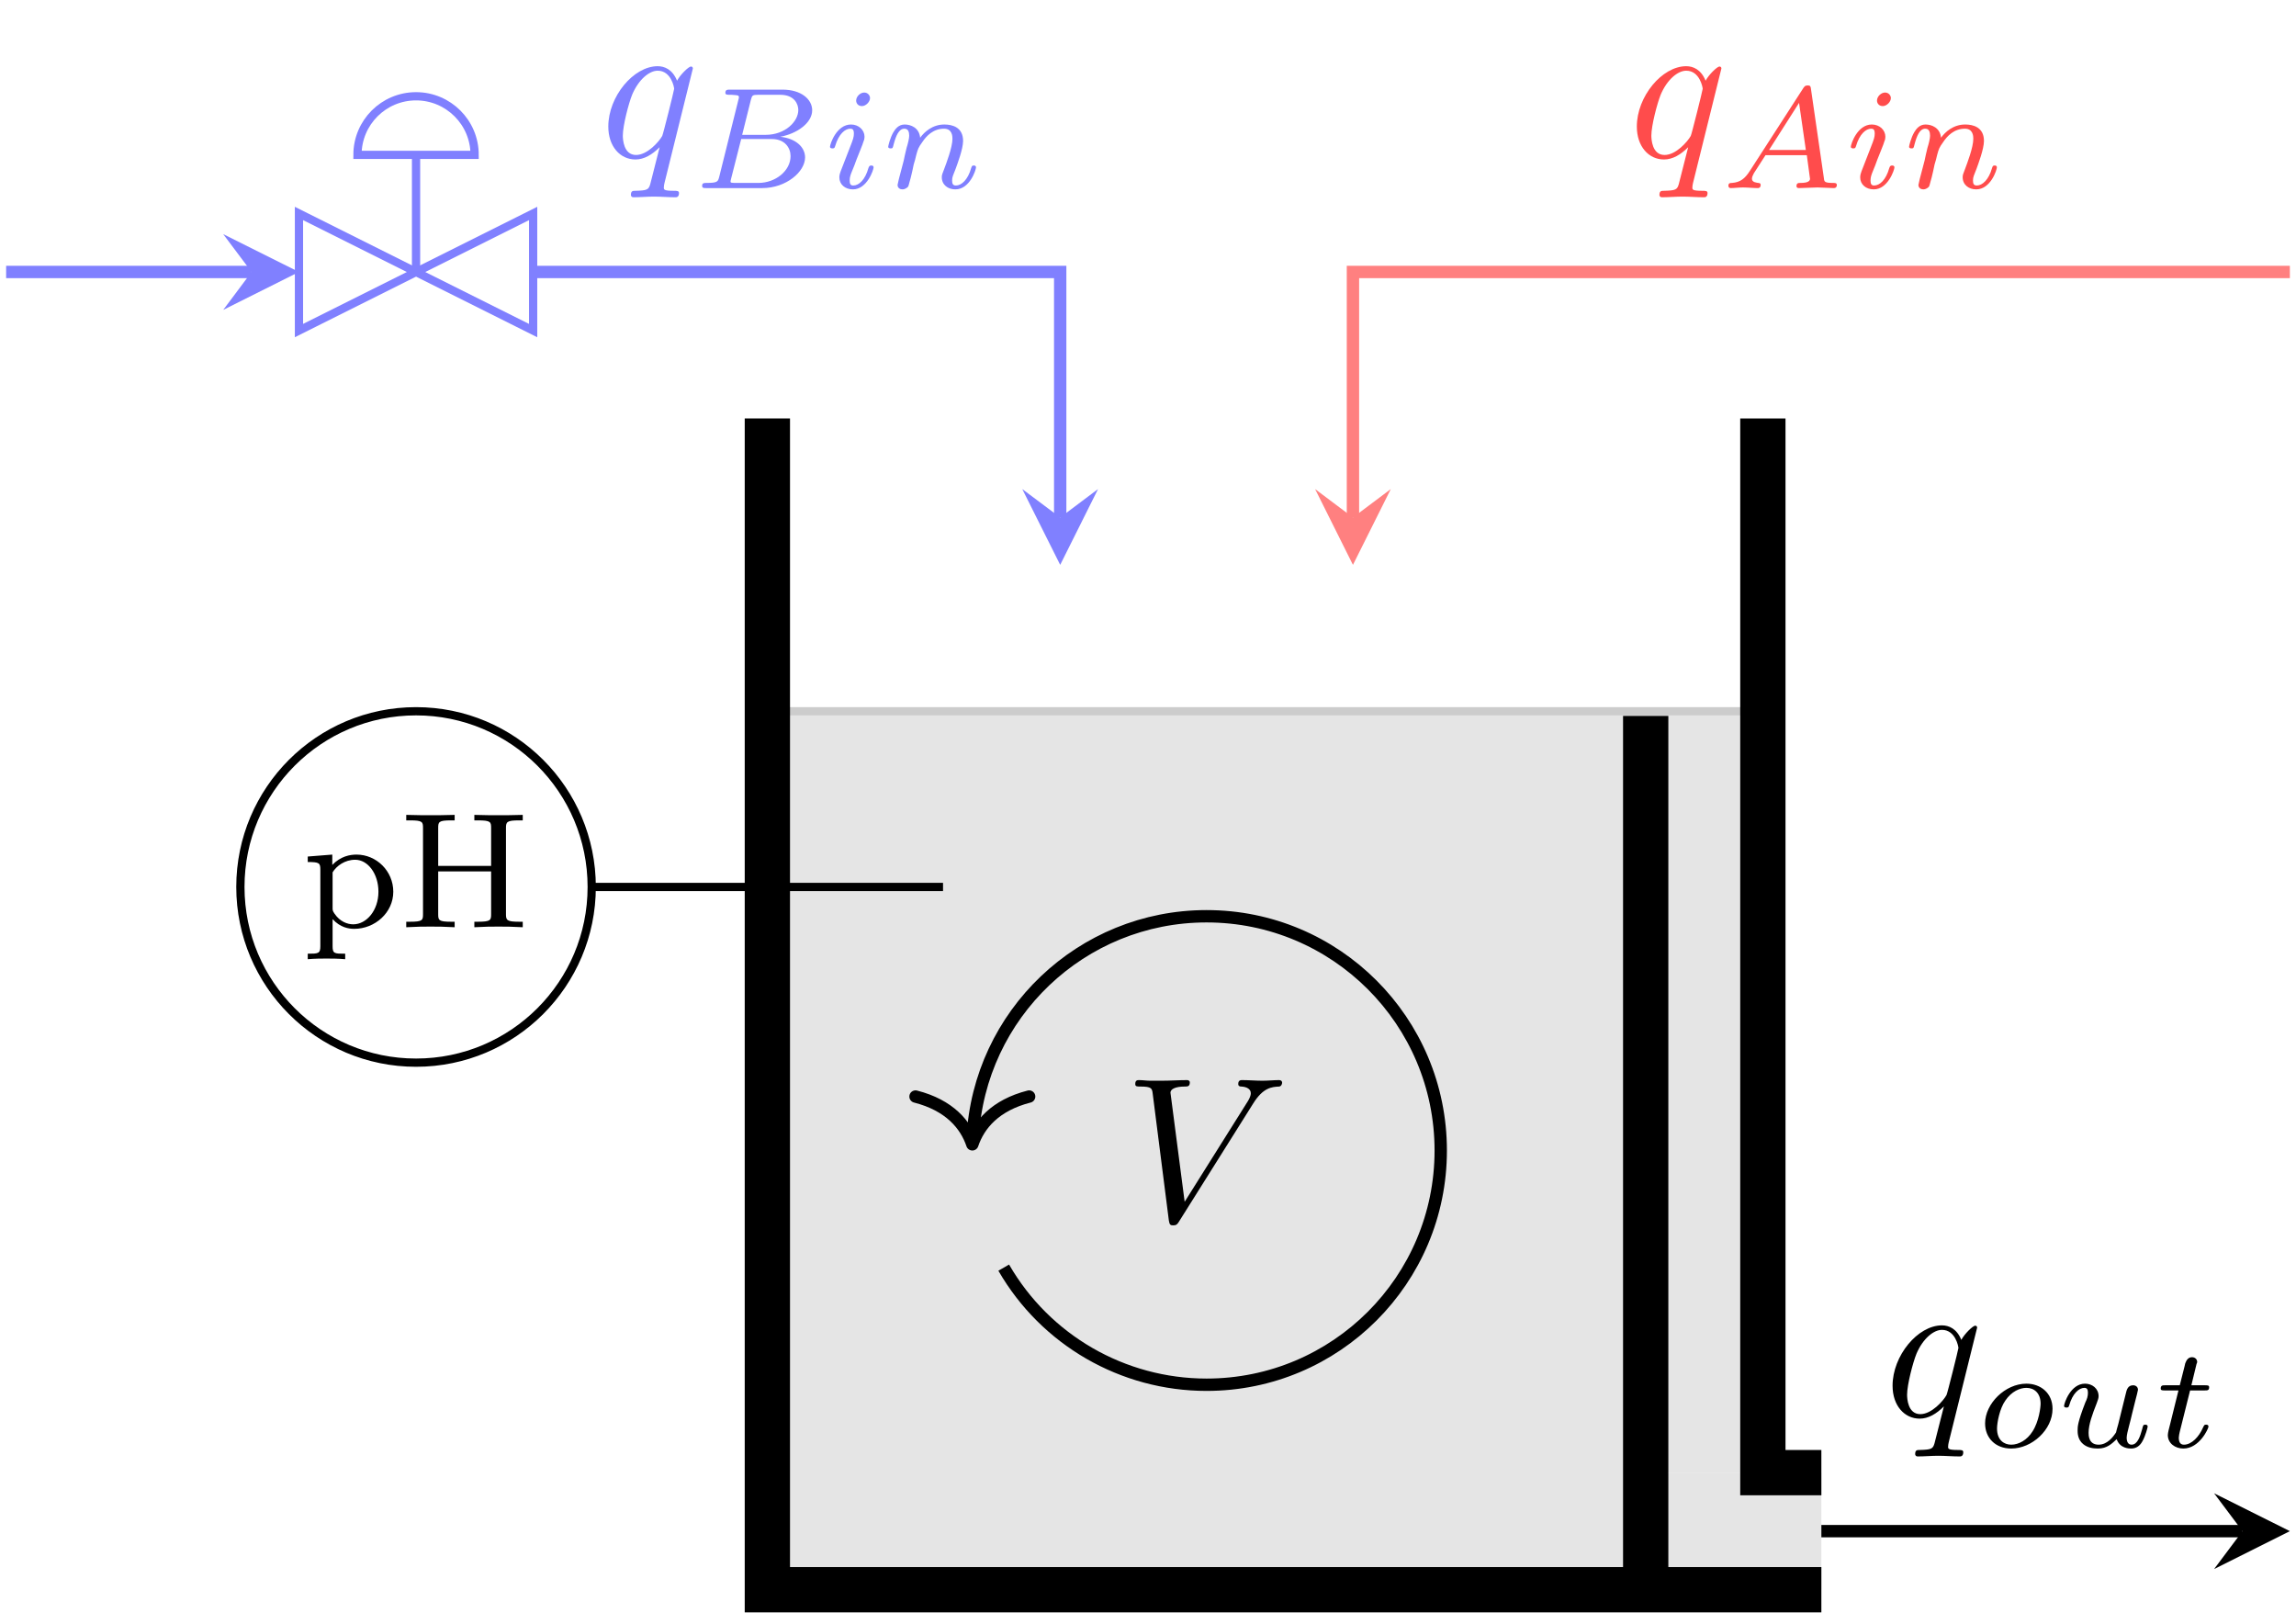
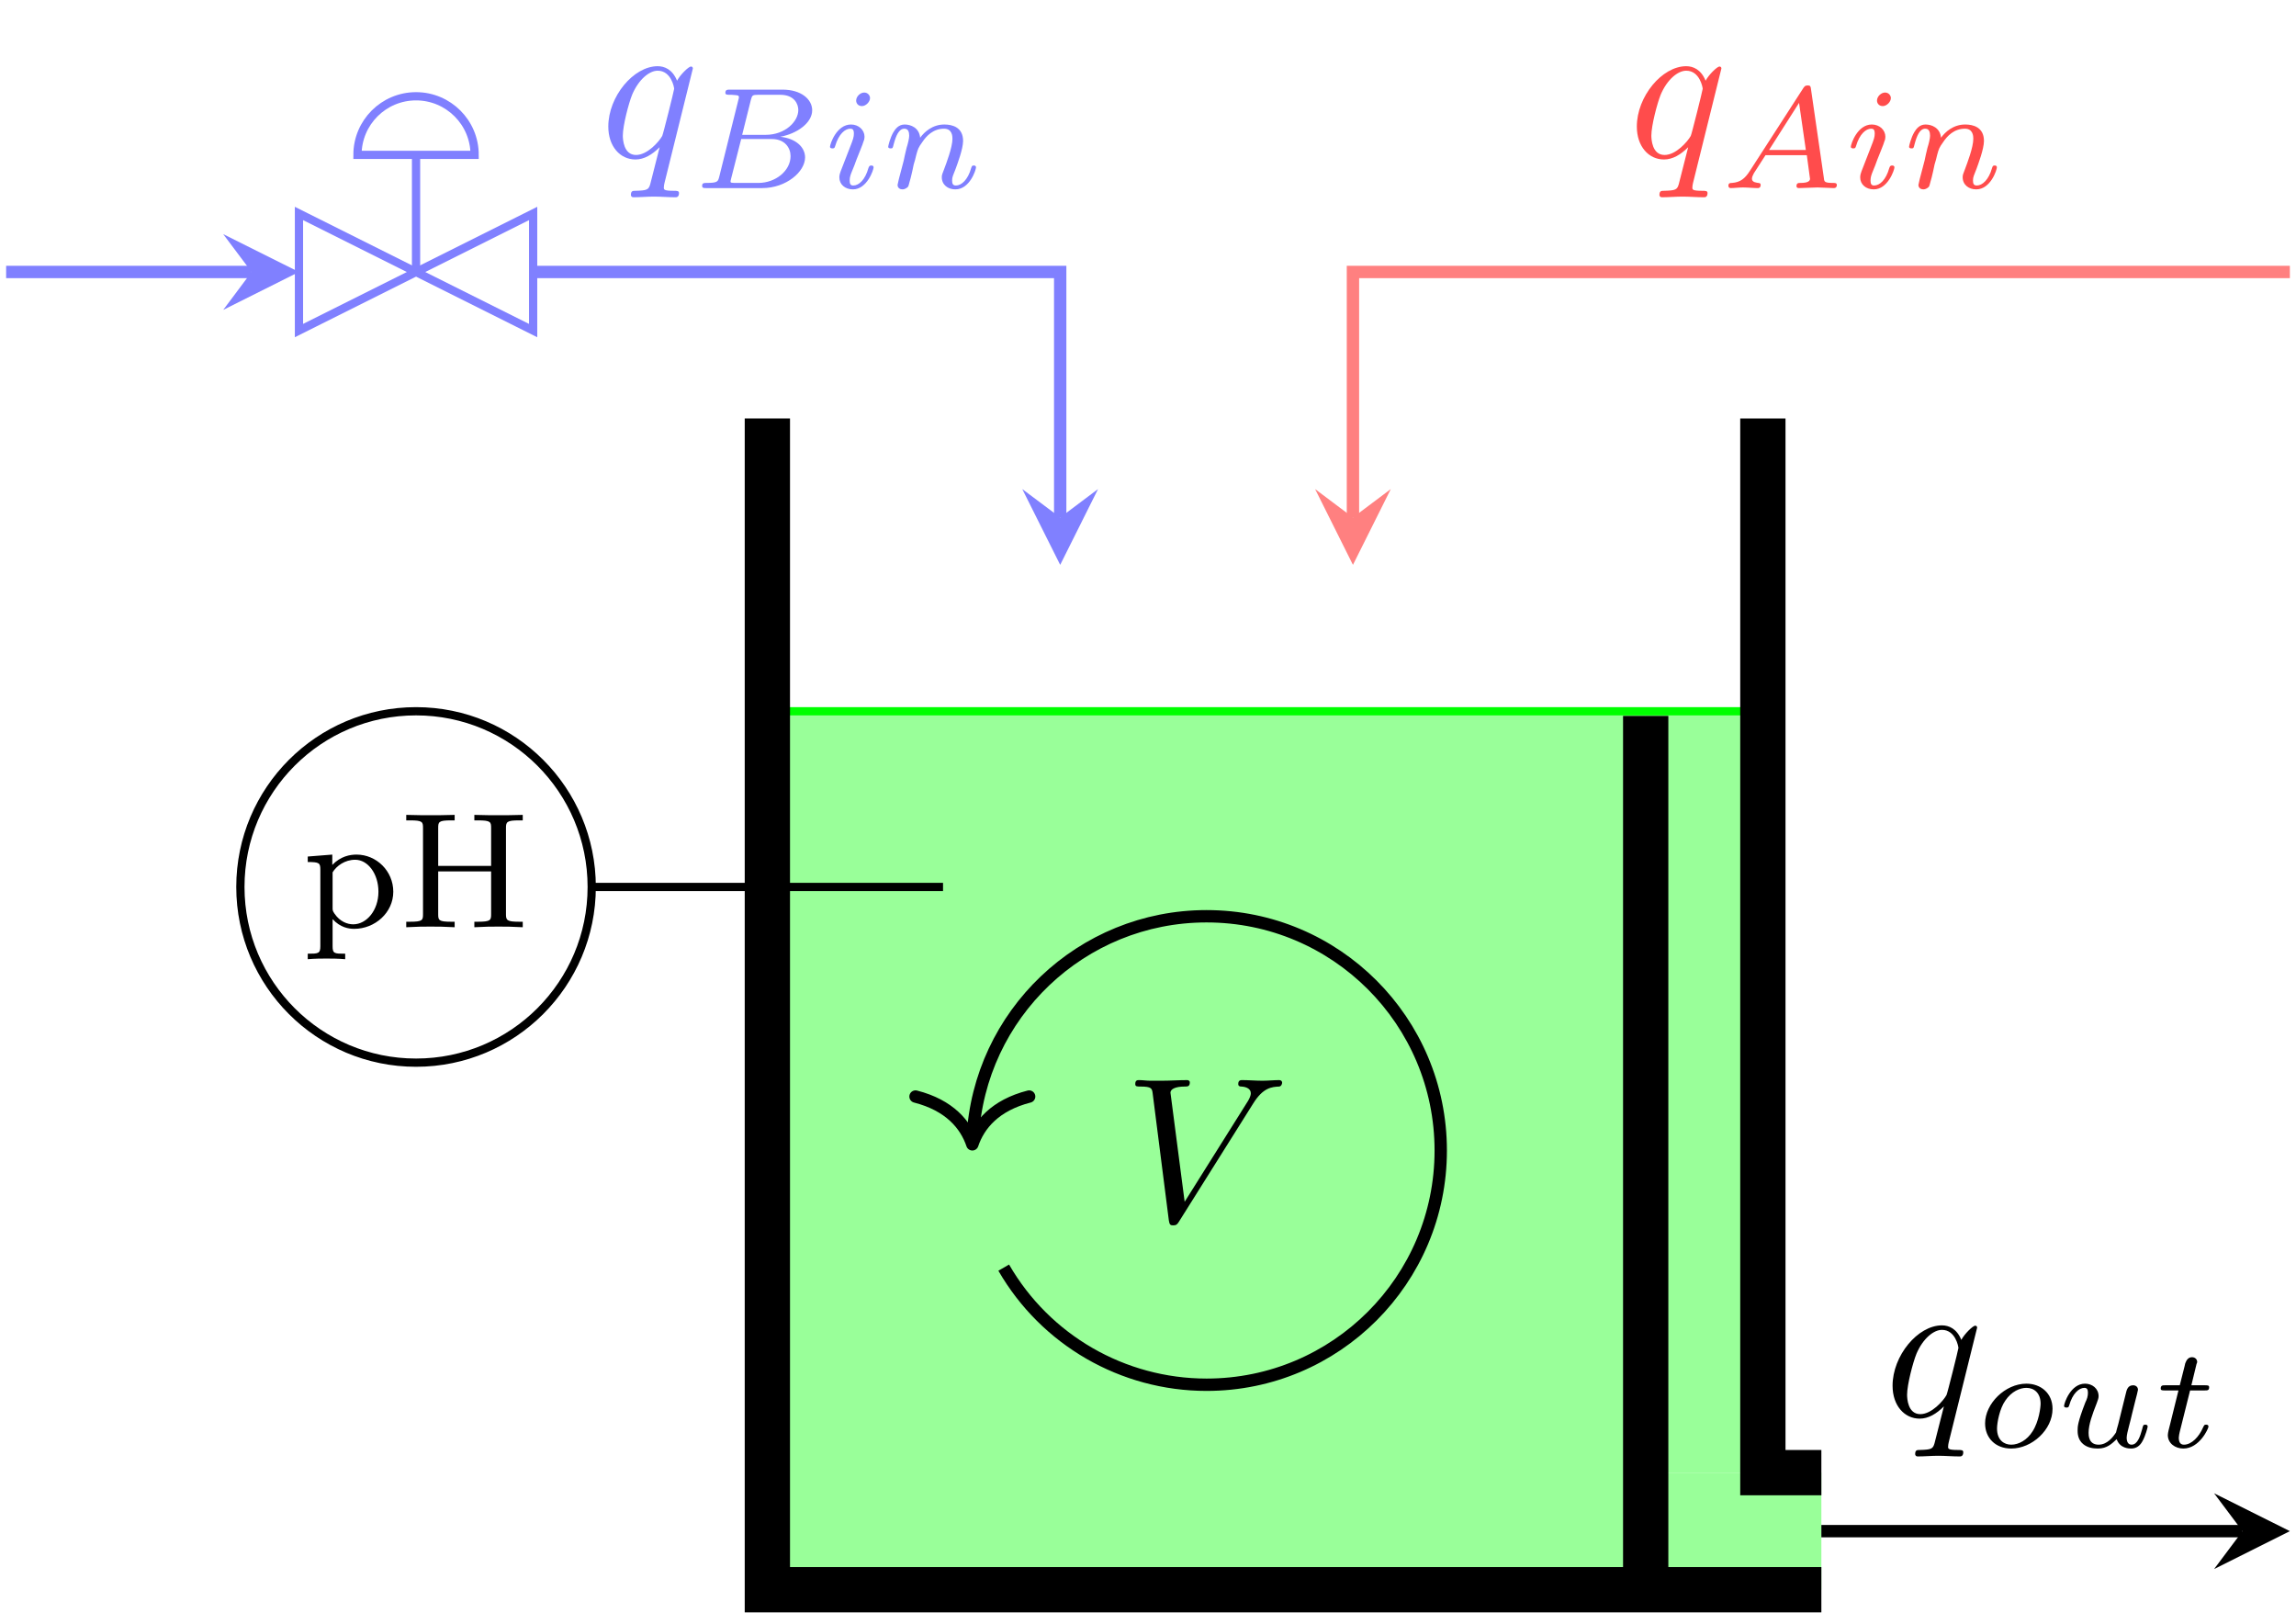
<svg xmlns="http://www.w3.org/2000/svg" xmlns:xlink="http://www.w3.org/1999/xlink" width="111.149pt" height="78.042pt" viewBox="0 0 111.149 78.042">
  <defs>
    <g>
      <g id="glyph-0-0">
        <path d="M 6.266 -5.672 C 6.75 -6.453 7.172 -6.484 7.531 -6.5 C 7.656 -6.516 7.672 -6.672 7.672 -6.688 C 7.672 -6.766 7.609 -6.812 7.531 -6.812 C 7.281 -6.812 6.984 -6.781 6.719 -6.781 C 6.391 -6.781 6.047 -6.812 5.734 -6.812 C 5.672 -6.812 5.547 -6.812 5.547 -6.625 C 5.547 -6.516 5.625 -6.5 5.703 -6.5 C 5.969 -6.484 6.156 -6.375 6.156 -6.172 C 6.156 -6.016 6.016 -5.797 6.016 -5.797 L 2.953 -0.922 L 2.266 -6.203 C 2.266 -6.375 2.5 -6.5 2.953 -6.5 C 3.094 -6.5 3.203 -6.5 3.203 -6.703 C 3.203 -6.781 3.125 -6.812 3.078 -6.812 C 2.672 -6.812 2.25 -6.781 1.828 -6.781 C 1.656 -6.781 1.469 -6.781 1.281 -6.781 C 1.109 -6.781 0.922 -6.812 0.75 -6.812 C 0.672 -6.812 0.562 -6.812 0.562 -6.625 C 0.562 -6.5 0.641 -6.5 0.812 -6.5 C 1.359 -6.5 1.375 -6.406 1.406 -6.156 L 2.188 -0.016 C 2.219 0.188 2.266 0.219 2.391 0.219 C 2.547 0.219 2.594 0.172 2.672 0.047 Z M 6.266 -5.672 " />
      </g>
      <g id="glyph-0-1">
        <path d="M 4.5 -4.297 C 4.5 -4.344 4.469 -4.391 4.406 -4.391 C 4.297 -4.391 3.891 -4 3.734 -3.703 C 3.516 -4.25 3.125 -4.406 2.797 -4.406 C 1.625 -4.406 0.406 -2.938 0.406 -1.484 C 0.406 -0.516 0.984 0.109 1.719 0.109 C 2.141 0.109 2.531 -0.125 2.891 -0.484 C 2.797 -0.141 2.469 1.203 2.438 1.297 C 2.359 1.578 2.281 1.609 1.719 1.625 C 1.594 1.625 1.5 1.625 1.5 1.828 C 1.5 1.828 1.5 1.938 1.625 1.938 C 1.938 1.938 2.297 1.906 2.625 1.906 C 2.953 1.906 3.312 1.938 3.656 1.938 C 3.703 1.938 3.828 1.938 3.828 1.734 C 3.828 1.625 3.734 1.625 3.562 1.625 C 3.094 1.625 3.094 1.562 3.094 1.469 C 3.094 1.391 3.109 1.328 3.125 1.25 Z M 1.75 -0.109 C 1.141 -0.109 1.109 -0.875 1.109 -1.047 C 1.109 -1.531 1.391 -2.609 1.562 -3.031 C 1.875 -3.766 2.391 -4.188 2.797 -4.188 C 3.453 -4.188 3.594 -3.375 3.594 -3.312 C 3.594 -3.25 3.047 -1.062 3.016 -1.031 C 2.859 -0.75 2.297 -0.109 1.75 -0.109 Z M 1.75 -0.109 " />
      </g>
      <g id="glyph-1-0">
        <path d="M 2.094 1.281 C 1.578 1.281 1.484 1.281 1.484 0.922 L 1.484 -0.391 C 1.859 0.016 2.266 0.078 2.531 0.078 C 3.531 0.078 4.422 -0.703 4.422 -1.719 C 4.422 -2.719 3.609 -3.516 2.641 -3.516 C 2.328 -3.516 1.875 -3.438 1.469 -3.016 L 1.469 -3.516 L 0.281 -3.422 L 0.281 -3.156 C 0.844 -3.156 0.891 -3.109 0.891 -2.781 L 0.891 0.922 C 0.891 1.281 0.781 1.281 0.281 1.281 L 0.281 1.547 C 0.625 1.516 0.969 1.516 1.188 1.516 C 1.422 1.516 1.75 1.516 2.094 1.547 Z M 1.484 -2.656 C 1.672 -2.969 2.078 -3.266 2.578 -3.266 C 3.188 -3.266 3.703 -2.594 3.703 -1.719 C 3.703 -0.812 3.125 -0.141 2.484 -0.141 C 2.203 -0.141 1.844 -0.266 1.578 -0.656 C 1.484 -0.797 1.484 -0.812 1.484 -0.953 Z M 1.484 -2.656 " />
      </g>
      <g id="glyph-1-1">
        <path d="M 5.172 -4.797 C 5.172 -5.094 5.203 -5.172 5.812 -5.172 L 5.984 -5.172 L 5.984 -5.438 C 5.312 -5.422 5.297 -5.422 4.812 -5.422 C 4.328 -5.422 4.312 -5.422 3.641 -5.438 L 3.641 -5.172 L 3.812 -5.172 C 4.438 -5.172 4.453 -5.094 4.453 -4.797 L 4.453 -2.969 L 1.891 -2.969 L 1.891 -4.797 C 1.891 -5.094 1.906 -5.172 2.516 -5.172 L 2.688 -5.172 L 2.688 -5.438 C 2.016 -5.422 2 -5.422 1.516 -5.422 C 1.047 -5.422 1.031 -5.422 0.344 -5.438 L 0.344 -5.172 L 0.531 -5.172 C 1.141 -5.172 1.156 -5.094 1.156 -4.797 L 1.156 -0.641 C 1.156 -0.344 1.141 -0.266 0.531 -0.266 L 0.344 -0.266 L 0.344 0 C 1.031 -0.031 1.047 -0.031 1.516 -0.031 C 2 -0.031 2.016 -0.031 2.688 0 L 2.688 -0.266 L 2.516 -0.266 C 1.906 -0.266 1.891 -0.344 1.891 -0.641 L 1.891 -2.703 L 4.453 -2.703 L 4.453 -0.641 C 4.453 -0.344 4.438 -0.266 3.812 -0.266 L 3.641 -0.266 L 3.641 0 C 4.312 -0.031 4.328 -0.031 4.812 -0.031 C 5.297 -0.031 5.312 -0.031 5.984 0 L 5.984 -0.266 L 5.812 -0.266 C 5.203 -0.266 5.172 -0.344 5.172 -0.641 Z M 5.172 -4.797 " />
      </g>
      <g id="glyph-2-0">
        <path d="M 1.328 -0.547 C 1.266 -0.312 1.25 -0.25 0.703 -0.25 C 0.594 -0.25 0.5 -0.25 0.5 -0.109 C 0.5 0 0.578 0 0.703 0 L 3.406 0 C 4.578 0 5.484 -0.797 5.484 -1.484 C 5.484 -1.984 5.031 -2.406 4.281 -2.484 C 5.125 -2.641 5.828 -3.172 5.828 -3.766 C 5.828 -4.297 5.297 -4.766 4.391 -4.766 L 1.859 -4.766 C 1.719 -4.766 1.625 -4.766 1.625 -4.609 C 1.625 -4.516 1.719 -4.516 1.859 -4.516 C 1.859 -4.516 2 -4.516 2.125 -4.5 C 2.266 -4.484 2.281 -4.469 2.281 -4.391 C 2.281 -4.391 2.281 -4.344 2.25 -4.25 Z M 2.438 -2.578 L 2.859 -4.266 C 2.922 -4.484 2.922 -4.516 3.219 -4.516 L 4.281 -4.516 C 4.984 -4.516 5.156 -4.047 5.156 -3.781 C 5.156 -3.219 4.516 -2.578 3.578 -2.578 Z M 2.109 -0.25 C 1.891 -0.25 1.875 -0.266 1.875 -0.328 C 1.875 -0.328 1.875 -0.359 1.906 -0.469 L 2.391 -2.375 L 3.875 -2.375 C 4.516 -2.375 4.781 -1.938 4.781 -1.547 C 4.781 -0.844 4.062 -0.25 3.219 -0.25 Z M 2.109 -0.25 " />
      </g>
      <g id="glyph-2-1">
        <path d="M 2.266 -4.359 C 2.266 -4.469 2.172 -4.625 1.984 -4.625 C 1.797 -4.625 1.594 -4.438 1.594 -4.234 C 1.594 -4.125 1.672 -3.969 1.875 -3.969 C 2.062 -3.969 2.266 -4.172 2.266 -4.359 Z M 0.844 -0.812 C 0.812 -0.719 0.781 -0.641 0.781 -0.516 C 0.781 -0.188 1.047 0.062 1.438 0.062 C 2.125 0.062 2.438 -0.891 2.438 -1 C 2.438 -1.094 2.344 -1.094 2.328 -1.094 C 2.234 -1.094 2.219 -1.047 2.188 -0.969 C 2.031 -0.406 1.734 -0.125 1.453 -0.125 C 1.312 -0.125 1.281 -0.219 1.281 -0.375 C 1.281 -0.531 1.328 -0.656 1.391 -0.812 C 1.469 -1 1.547 -1.188 1.609 -1.375 C 1.672 -1.547 1.938 -2.172 1.953 -2.266 C 1.984 -2.328 2 -2.406 2 -2.484 C 2 -2.812 1.719 -3.078 1.344 -3.078 C 0.641 -3.078 0.328 -2.125 0.328 -2 C 0.328 -1.922 0.422 -1.922 0.453 -1.922 C 0.547 -1.922 0.547 -1.953 0.578 -2.031 C 0.75 -2.625 1.062 -2.875 1.312 -2.875 C 1.422 -2.875 1.484 -2.828 1.484 -2.641 C 1.484 -2.469 1.453 -2.375 1.281 -1.938 Z M 0.844 -0.812 " />
      </g>
      <g id="glyph-2-2">
        <path d="M 0.844 -0.438 C 0.828 -0.344 0.781 -0.172 0.781 -0.156 C 0.781 0 0.906 0.062 1.016 0.062 C 1.141 0.062 1.25 -0.016 1.297 -0.078 C 1.328 -0.141 1.375 -0.375 1.422 -0.516 C 1.453 -0.641 1.531 -0.969 1.562 -1.141 C 1.609 -1.297 1.656 -1.453 1.688 -1.609 C 1.766 -1.891 1.781 -1.953 1.984 -2.234 C 2.172 -2.516 2.5 -2.875 3.031 -2.875 C 3.422 -2.875 3.438 -2.516 3.438 -2.391 C 3.438 -1.969 3.141 -1.203 3.031 -0.906 C 2.953 -0.703 2.922 -0.641 2.922 -0.531 C 2.922 -0.156 3.219 0.062 3.578 0.062 C 4.281 0.062 4.578 -0.891 4.578 -1 C 4.578 -1.094 4.5 -1.094 4.469 -1.094 C 4.375 -1.094 4.375 -1.047 4.344 -0.969 C 4.188 -0.406 3.875 -0.125 3.609 -0.125 C 3.453 -0.125 3.422 -0.219 3.422 -0.375 C 3.422 -0.531 3.469 -0.625 3.594 -0.938 C 3.672 -1.156 3.953 -1.891 3.953 -2.281 C 3.953 -2.953 3.422 -3.078 3.047 -3.078 C 2.469 -3.078 2.078 -2.719 1.875 -2.438 C 1.828 -2.922 1.422 -3.078 1.125 -3.078 C 0.828 -3.078 0.672 -2.859 0.578 -2.703 C 0.422 -2.438 0.328 -2.047 0.328 -2 C 0.328 -1.922 0.422 -1.922 0.453 -1.922 C 0.547 -1.922 0.547 -1.938 0.594 -2.125 C 0.703 -2.531 0.844 -2.875 1.109 -2.875 C 1.297 -2.875 1.344 -2.719 1.344 -2.531 C 1.344 -2.406 1.281 -2.141 1.219 -1.953 C 1.172 -1.766 1.109 -1.484 1.078 -1.328 Z M 0.844 -0.438 " />
      </g>
      <g id="glyph-2-3">
        <path d="M 1.438 -0.844 C 1.188 -0.453 0.969 -0.281 0.562 -0.25 C 0.484 -0.25 0.391 -0.25 0.391 -0.109 C 0.391 -0.031 0.453 0 0.5 0 C 0.672 0 0.906 -0.031 1.094 -0.031 C 1.312 -0.031 1.609 0 1.812 0 C 1.844 0 1.953 0 1.953 -0.156 C 1.953 -0.25 1.859 -0.25 1.828 -0.25 C 1.781 -0.266 1.531 -0.266 1.531 -0.453 C 1.531 -0.547 1.594 -0.656 1.625 -0.719 L 2.188 -1.594 L 4.188 -1.594 L 4.344 -0.438 C 4.328 -0.359 4.281 -0.25 3.875 -0.25 C 3.781 -0.25 3.688 -0.25 3.688 -0.094 C 3.688 -0.062 3.703 0 3.797 0 C 4 0 4.5 -0.031 4.703 -0.031 C 4.828 -0.031 4.984 -0.016 5.109 -0.016 C 5.234 -0.016 5.375 0 5.5 0 C 5.594 0 5.641 -0.062 5.641 -0.141 C 5.641 -0.25 5.562 -0.25 5.453 -0.25 C 5.047 -0.25 5.031 -0.312 5.016 -0.469 L 4.391 -4.781 C 4.375 -4.922 4.359 -4.969 4.234 -4.969 C 4.094 -4.969 4.062 -4.906 4 -4.812 Z M 2.359 -1.844 L 3.812 -4.125 L 4.141 -1.844 Z M 2.359 -1.844 " />
      </g>
      <g id="glyph-2-4">
        <path d="M 3.703 -1.859 C 3.703 -2.625 3.125 -3.078 2.438 -3.078 C 1.406 -3.078 0.438 -2.109 0.438 -1.156 C 0.438 -0.453 0.938 0.062 1.703 0.062 C 2.703 0.062 3.703 -0.844 3.703 -1.859 Z M 1.703 -0.125 C 1.359 -0.125 1.016 -0.344 1.016 -0.906 C 1.016 -1.188 1.141 -1.875 1.422 -2.266 C 1.719 -2.703 2.125 -2.875 2.438 -2.875 C 2.812 -2.875 3.125 -2.625 3.125 -2.109 C 3.125 -1.938 3.047 -1.25 2.734 -0.766 C 2.469 -0.344 2.062 -0.125 1.703 -0.125 Z M 1.703 -0.125 " />
      </g>
      <g id="glyph-2-5">
        <path d="M 2.953 -1.125 C 2.906 -0.984 2.844 -0.719 2.844 -0.719 C 2.703 -0.5 2.422 -0.125 2 -0.125 C 1.516 -0.125 1.516 -0.578 1.516 -0.703 C 1.516 -1.109 1.703 -1.609 1.906 -2.125 C 1.953 -2.266 2 -2.359 2 -2.469 C 2 -2.844 1.688 -3.078 1.344 -3.078 C 0.641 -3.078 0.328 -2.125 0.328 -2 C 0.328 -1.922 0.422 -1.922 0.453 -1.922 C 0.547 -1.922 0.547 -1.953 0.578 -2.031 C 0.734 -2.594 1.047 -2.875 1.312 -2.875 C 1.438 -2.875 1.484 -2.797 1.484 -2.641 C 1.484 -2.469 1.438 -2.328 1.359 -2.172 C 0.984 -1.203 0.984 -1 0.984 -0.812 C 0.984 -0.703 0.984 -0.375 1.25 -0.156 C 1.453 0.016 1.719 0.062 1.969 0.062 C 2.406 0.062 2.641 -0.172 2.875 -0.391 C 3.031 0.062 3.484 0.062 3.578 0.062 C 3.812 0.062 4 -0.062 4.125 -0.297 C 4.281 -0.578 4.375 -0.969 4.375 -1 C 4.375 -1.094 4.281 -1.094 4.266 -1.094 C 4.156 -1.094 4.156 -1.062 4.109 -0.875 C 4.016 -0.547 3.891 -0.125 3.594 -0.125 C 3.422 -0.125 3.359 -0.281 3.359 -0.469 C 3.359 -0.578 3.422 -0.844 3.469 -1.016 C 3.516 -1.203 3.594 -1.484 3.625 -1.641 L 3.781 -2.266 C 3.828 -2.438 3.906 -2.75 3.906 -2.781 C 3.906 -2.922 3.797 -3 3.672 -3 C 3.422 -3 3.359 -2.797 3.312 -2.578 Z M 2.953 -1.125 " />
      </g>
      <g id="glyph-2-6">
        <path d="M 1.719 -2.75 L 2.422 -2.75 C 2.562 -2.75 2.641 -2.75 2.641 -2.906 C 2.641 -3 2.562 -3 2.438 -3 L 1.781 -3 L 2.031 -4.031 C 2.047 -4.062 2.062 -4.109 2.062 -4.125 C 2.062 -4.266 1.953 -4.359 1.812 -4.359 C 1.641 -4.359 1.547 -4.234 1.484 -4.062 C 1.438 -3.875 1.531 -4.219 1.219 -3 L 0.516 -3 C 0.391 -3 0.297 -3 0.297 -2.844 C 0.297 -2.75 0.375 -2.75 0.5 -2.75 L 1.156 -2.75 L 0.75 -1.109 C 0.703 -0.938 0.641 -0.688 0.641 -0.594 C 0.641 -0.188 1 0.062 1.391 0.062 C 2.172 0.062 2.609 -0.906 2.609 -1 C 2.609 -1.094 2.516 -1.094 2.5 -1.094 C 2.406 -1.094 2.406 -1.078 2.344 -0.953 C 2.156 -0.516 1.797 -0.125 1.422 -0.125 C 1.266 -0.125 1.172 -0.219 1.172 -0.469 C 1.172 -0.531 1.203 -0.688 1.219 -0.75 Z M 1.719 -2.75 " />
      </g>
    </g>
    <clipPath id="clip-0">
      <path clip-rule="nonzero" d="M 36 19 L 90 19 L 90 78.043 L 36 78.043 Z M 36 19 " />
    </clipPath>
    <clipPath id="clip-1">
      <path clip-rule="nonzero" d="M 78 33 L 81 33 L 81 78.043 L 78 78.043 Z M 78 33 " />
    </clipPath>
    <clipPath id="clip-2">
      <path clip-rule="nonzero" d="M 65 12 L 111.148 12 L 111.148 26 L 65 26 Z M 65 12 " />
    </clipPath>
  </defs>
-   <path fill-rule="nonzero" fill="rgb(89.999%, 89.999%, 89.999%)" fill-opacity="1" d="M 37.148 76.945 L 37.148 34.426 L 79.668 34.426 L 79.668 76.945 Z M 37.148 76.945 " />
-   <path fill-rule="nonzero" fill="rgb(89.999%, 89.999%, 89.999%)" fill-opacity="1" d="M 79.668 76.945 L 79.668 71.277 L 88.172 71.277 L 88.172 76.945 Z M 79.668 76.945 " />
-   <path fill-rule="nonzero" fill="rgb(89.999%, 89.999%, 89.999%)" fill-opacity="1" d="M 79.668 71.277 L 79.668 34.426 L 85.34 34.426 L 85.34 71.277 Z M 79.668 71.277 " />
-   <path fill="none" stroke-width="0.399" stroke-linecap="butt" stroke-linejoin="miter" stroke="rgb(79.999%, 79.999%, 79.999%)" stroke-opacity="1" stroke-miterlimit="10" d="M -0.001 42.52 L 48.191 42.52 " transform="matrix(1, 0, 0, -1, 37.149, 76.946)" />
+   <path fill-rule="nonzero" fill="rgb(59.999%, 100%, 59.999%)" fill-opacity="1" d="M 37.148 76.945 L 37.148 34.426 L 79.668 34.426 L 79.668 76.945 Z M 37.148 76.945 " />
+   <path fill-rule="nonzero" fill="rgb(59.999%, 100%, 59.999%)" fill-opacity="1" d="M 79.668 76.945 L 79.668 71.277 L 88.172 71.277 L 88.172 76.945 Z M 79.668 76.945 " />
+   <path fill-rule="nonzero" fill="rgb(59.999%, 100%, 59.999%)" fill-opacity="1" d="M 79.668 71.277 L 79.668 34.426 L 85.34 34.426 L 85.34 71.277 Z M 79.668 71.277 " />
+   <path fill="none" stroke-width="0.399" stroke-linecap="butt" stroke-linejoin="miter" stroke="rgb(0%, 100%, 0%)" stroke-opacity="1" stroke-miterlimit="10" d="M -0.001 42.52 L 48.191 42.52 " transform="matrix(1, 0, 0, -1, 37.149, 76.946)" />
  <path fill="none" stroke-width="0.598" stroke-linecap="butt" stroke-linejoin="miter" stroke="rgb(0%, 0%, 0%)" stroke-opacity="1" stroke-miterlimit="10" d="M 9.937 21.86 C 10.249 27.844 15.199 32.598 21.261 32.598 C 27.523 32.598 32.597 27.524 32.597 21.259 C 32.597 14.997 27.523 9.923 21.261 9.923 C 17.21 9.923 13.464 12.083 11.441 15.591 " transform="matrix(1, 0, 0, -1, 37.149, 76.946)" />
  <path fill="none" stroke-width="0.598" stroke-linecap="round" stroke-linejoin="round" stroke="rgb(0%, 0%, 0%)" stroke-opacity="1" stroke-miterlimit="10" d="M -2.313 2.75 C -1.891 1.101 -0.95 0.32 -0 -0 C -0.95 -0.321 -1.891 -1.102 -2.313 -2.75 " transform="matrix(0, 1, 1, 0, 47.07055, 55.38702)" />
  <g fill="rgb(0%, 0%, 0%)" fill-opacity="1">
    <use xlink:href="#glyph-0-0" x="54.396" y="59.09" />
  </g>
  <g clip-path="url(#clip-0)">
    <path fill="none" stroke-width="2.192" stroke-linecap="butt" stroke-linejoin="miter" stroke="rgb(0%, 0%, 0%)" stroke-opacity="1" stroke-miterlimit="10" d="M -0.001 56.692 L -0.001 0.001 L 51.023 0.001 " transform="matrix(1, 0, 0, -1, 37.149, 76.946)" />
  </g>
  <g clip-path="url(#clip-1)">
    <path fill="none" stroke-width="2.192" stroke-linecap="butt" stroke-linejoin="miter" stroke="rgb(0%, 0%, 0%)" stroke-opacity="1" stroke-miterlimit="10" d="M 42.519 0.001 L 42.519 42.294 " transform="matrix(1, 0, 0, -1, 37.149, 76.946)" />
  </g>
  <path fill="none" stroke-width="2.192" stroke-linecap="butt" stroke-linejoin="miter" stroke="rgb(0%, 0%, 0%)" stroke-opacity="1" stroke-miterlimit="10" d="M 51.023 5.669 L 48.191 5.669 L 48.191 56.692 " transform="matrix(1, 0, 0, -1, 37.149, 76.946)" />
  <path fill="none" stroke-width="0.399" stroke-linecap="butt" stroke-linejoin="miter" stroke="rgb(0%, 0%, 0%)" stroke-opacity="1" stroke-miterlimit="10" d="M -8.504 34.016 C -8.504 38.712 -12.313 42.52 -17.008 42.52 C -21.704 42.52 -25.512 38.712 -25.512 34.016 C -25.512 29.321 -21.704 25.512 -17.008 25.512 C -12.313 25.512 -8.504 29.321 -8.504 34.016 Z M -8.504 34.016 " transform="matrix(1, 0, 0, -1, 37.149, 76.946)" />
  <g fill="rgb(0%, 0%, 0%)" fill-opacity="1">
    <use xlink:href="#glyph-1-0" x="14.617" y="44.879" />
    <use xlink:href="#glyph-1-1" x="19.322" y="44.879" />
  </g>
  <path fill="none" stroke-width="0.399" stroke-linecap="butt" stroke-linejoin="miter" stroke="rgb(0%, 0%, 0%)" stroke-opacity="1" stroke-miterlimit="10" d="M -8.504 34.016 L 8.503 34.016 " transform="matrix(1, 0, 0, -1, 37.149, 76.946)" />
  <path fill="none" stroke-width="0.399" stroke-linecap="butt" stroke-linejoin="miter" stroke="rgb(50%, 50%, 100%)" stroke-opacity="1" stroke-miterlimit="10" d="M -22.676 60.946 L -22.676 66.614 L -11.34 60.946 L -11.34 66.614 Z M -22.676 60.946 " transform="matrix(1, 0, 0, -1, 37.149, 76.946)" />
  <path fill="none" stroke-width="0.399" stroke-linecap="butt" stroke-linejoin="miter" stroke="rgb(50%, 50%, 100%)" stroke-opacity="1" stroke-miterlimit="10" d="M -17.008 63.782 L -17.008 69.45 M -14.172 69.45 C -14.172 71.016 -15.442 72.286 -17.008 72.286 C -18.575 72.286 -19.844 71.016 -19.844 69.45 Z M -14.172 69.45 " transform="matrix(1, 0, 0, -1, 37.149, 76.946)" />
  <path fill="none" stroke-width="0.598" stroke-linecap="butt" stroke-linejoin="miter" stroke="rgb(50%, 50%, 100%)" stroke-opacity="1" stroke-miterlimit="10" d="M -11.34 63.782 L 14.175 63.782 L 14.175 51.899 " transform="matrix(1, 0, 0, -1, 37.149, 76.946)" />
  <path fill-rule="nonzero" fill="rgb(50%, 50%, 100%)" fill-opacity="1" d="M 51.324 27.34 L 53.156 23.672 L 51.324 25.047 L 49.488 23.672 " />
  <g fill="rgb(50%, 50%, 100%)" fill-opacity="1">
    <use xlink:href="#glyph-0-1" x="29.042" y="7.61" />
  </g>
  <g fill="rgb(50%, 50%, 100%)" fill-opacity="1">
    <use xlink:href="#glyph-2-0" x="33.49" y="9.104" />
  </g>
  <g fill="rgb(50%, 50%, 100%)" fill-opacity="1">
    <use xlink:href="#glyph-2-1" x="39.852" y="9.104" />
    <use xlink:href="#glyph-2-2" x="42.67" y="9.104" />
  </g>
  <g clip-path="url(#clip-2)">
    <path fill="none" stroke-width="0.598" stroke-linecap="butt" stroke-linejoin="miter" stroke="rgb(100%, 50%, 50%)" stroke-opacity="1" stroke-miterlimit="10" d="M 73.703 63.782 L 28.347 63.782 L 28.347 51.899 " transform="matrix(1, 0, 0, -1, 37.149, 76.946)" />
  </g>
  <path fill-rule="nonzero" fill="rgb(100%, 50%, 50%)" fill-opacity="1" d="M 65.496 27.34 L 67.328 23.672 L 65.496 25.047 L 63.664 23.672 " />
  <g fill="rgb(100%, 29.999%, 29.999%)" fill-opacity="1">
    <use xlink:href="#glyph-0-1" x="78.833" y="7.61" />
  </g>
  <g fill="rgb(100%, 29.999%, 29.999%)" fill-opacity="1">
    <use xlink:href="#glyph-2-3" x="83.28" y="9.104" />
    <use xlink:href="#glyph-2-1" x="89.271" y="9.104" />
    <use xlink:href="#glyph-2-2" x="92.09" y="9.104" />
  </g>
  <path fill="none" stroke-width="0.598" stroke-linecap="butt" stroke-linejoin="miter" stroke="rgb(50%, 50%, 100%)" stroke-opacity="1" stroke-miterlimit="10" d="M -36.852 63.782 L -24.969 63.782 " transform="matrix(1, 0, 0, -1, 37.149, 76.946)" />
  <path fill-rule="nonzero" fill="rgb(50%, 50%, 100%)" fill-opacity="1" d="M 14.473 13.164 L 10.805 11.332 L 12.18 13.164 L 10.805 15 " />
  <path fill="none" stroke-width="0.598" stroke-linecap="butt" stroke-linejoin="miter" stroke="rgb(0%, 0%, 0%)" stroke-opacity="1" stroke-miterlimit="10" d="M 51.023 2.837 L 71.41 2.837 " transform="matrix(1, 0, 0, -1, 37.149, 76.946)" />
  <path fill-rule="nonzero" fill="rgb(0%, 0%, 0%)" fill-opacity="1" d="M 110.852 74.109 L 107.184 72.277 L 108.559 74.109 L 107.184 75.945 " />
  <g fill="rgb(0%, 0%, 0%)" fill-opacity="1">
    <use xlink:href="#glyph-0-1" x="91.213" y="68.555" />
  </g>
  <g fill="rgb(0%, 0%, 0%)" fill-opacity="1">
    <use xlink:href="#glyph-2-4" x="95.66" y="70.049" />
    <use xlink:href="#glyph-2-5" x="99.593" y="70.049" />
    <use xlink:href="#glyph-2-6" x="104.303" y="70.049" />
  </g>
</svg>
